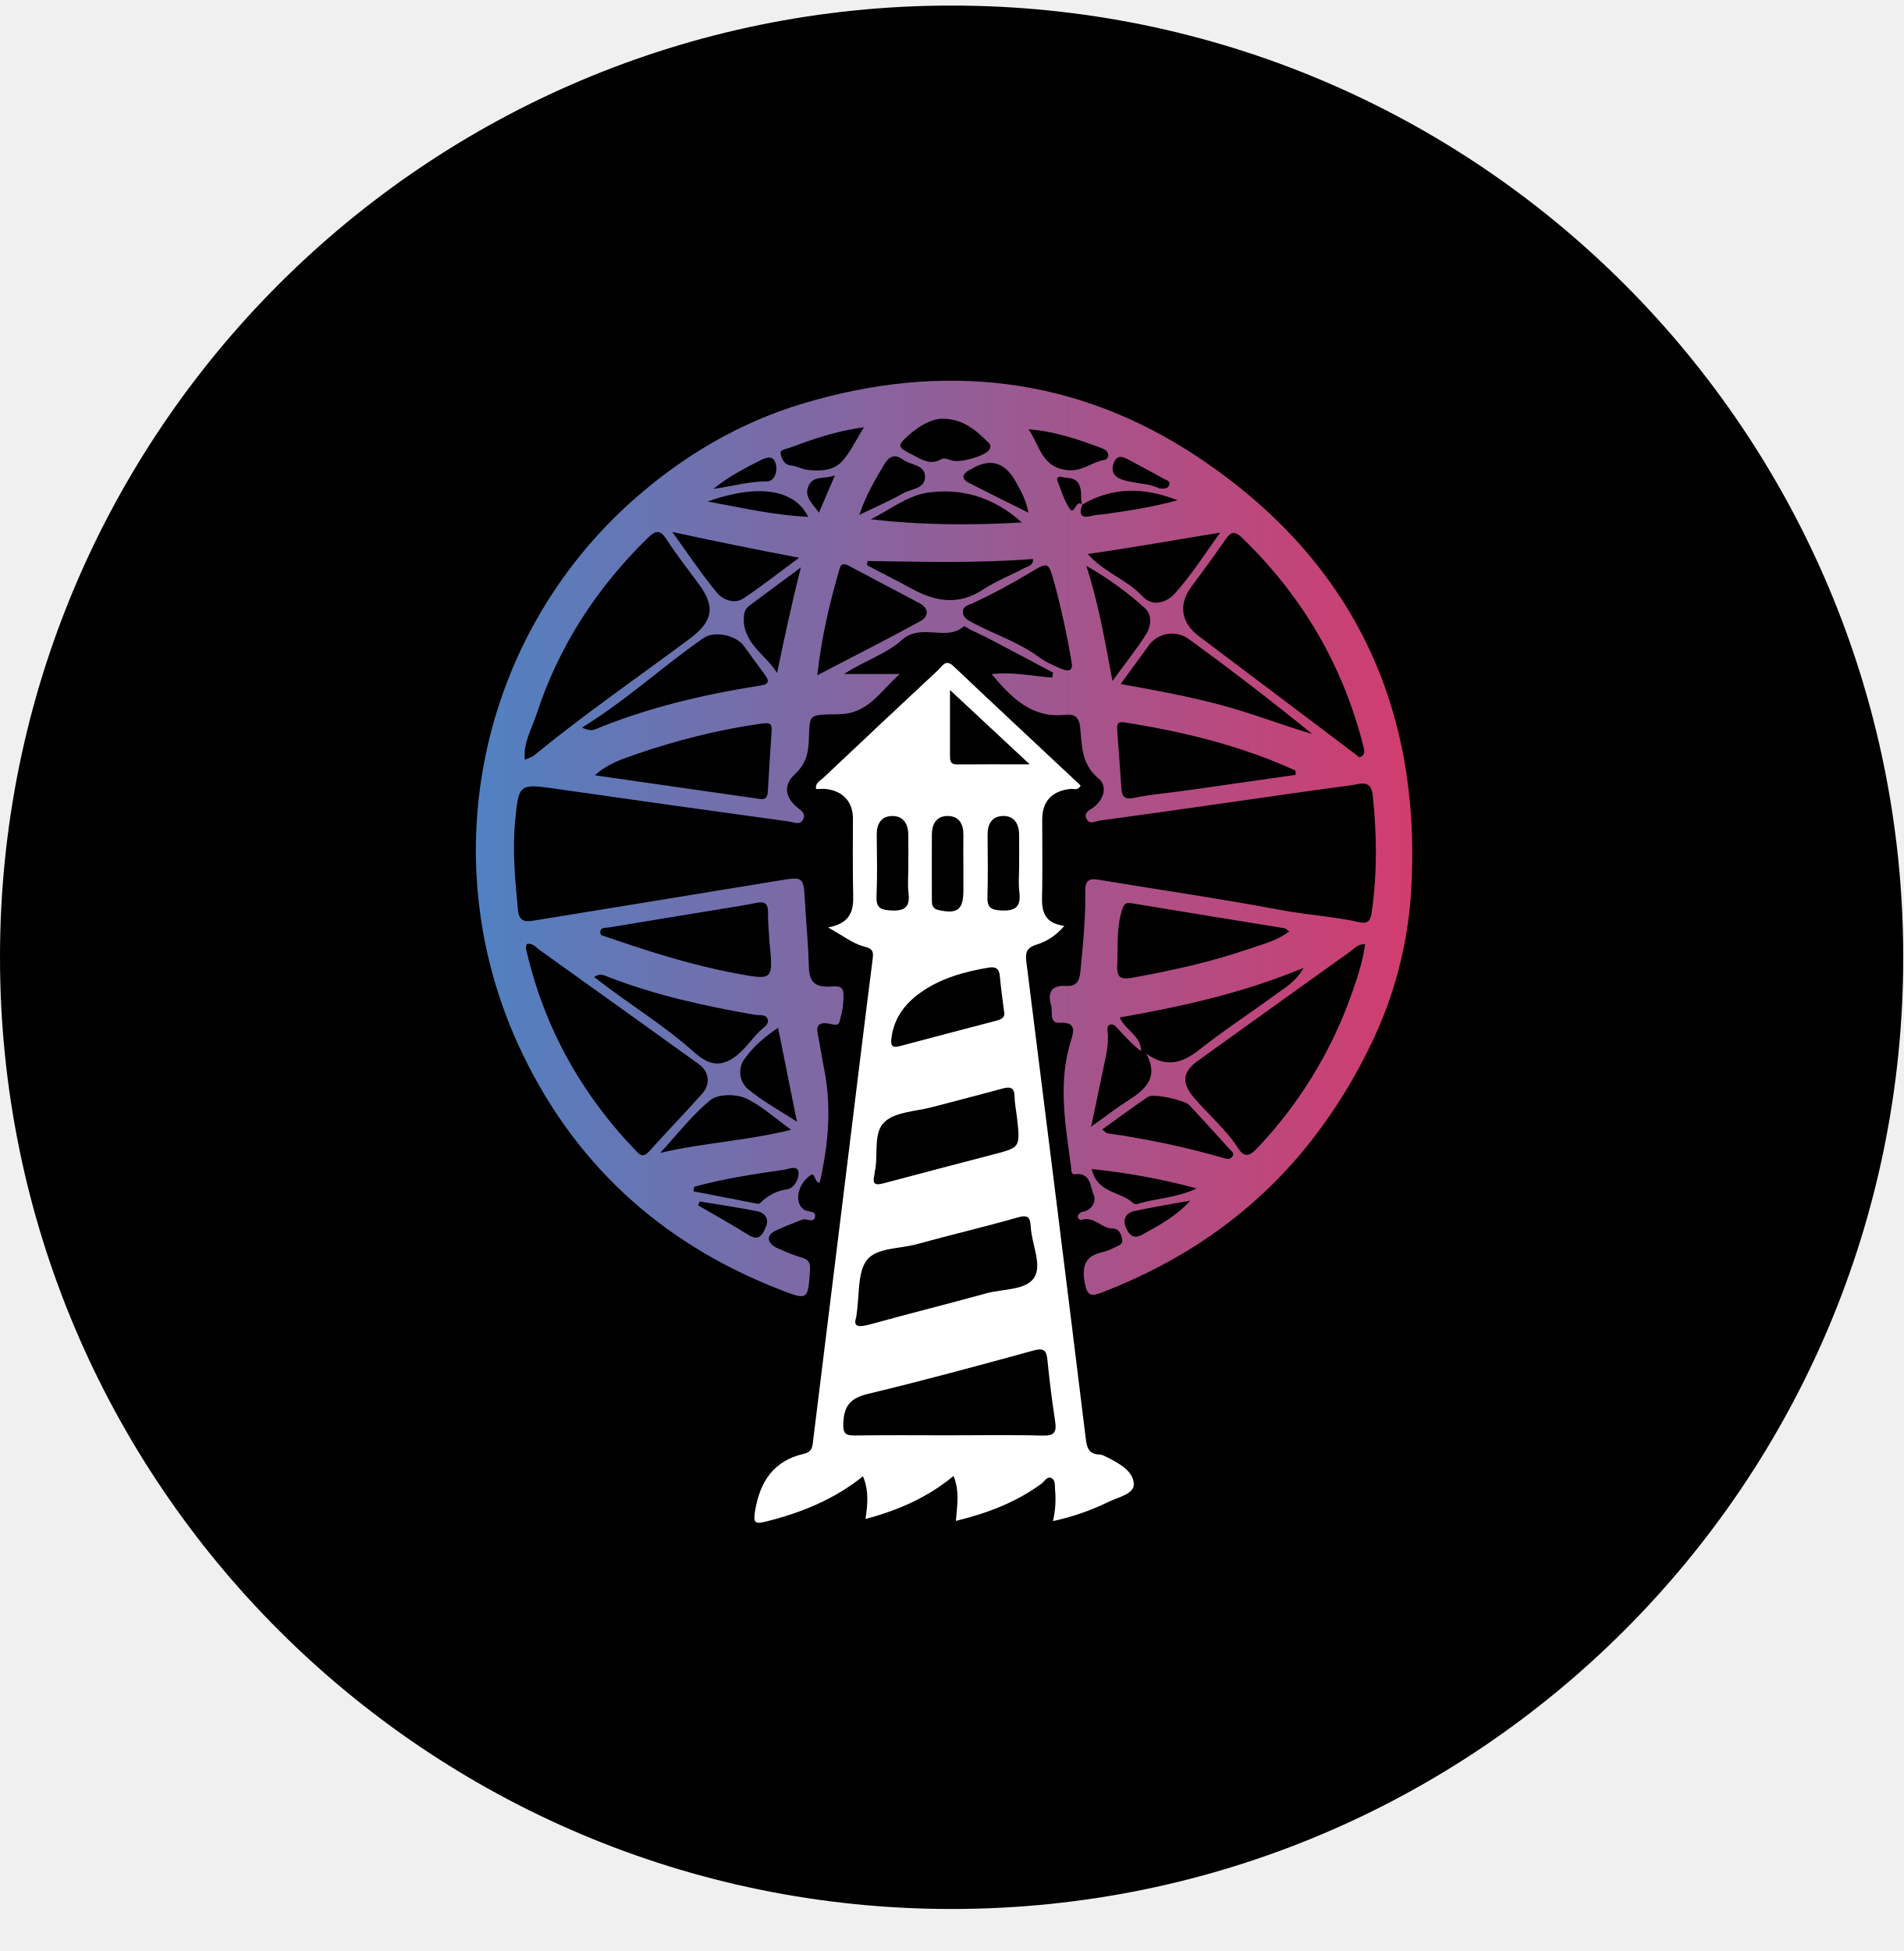
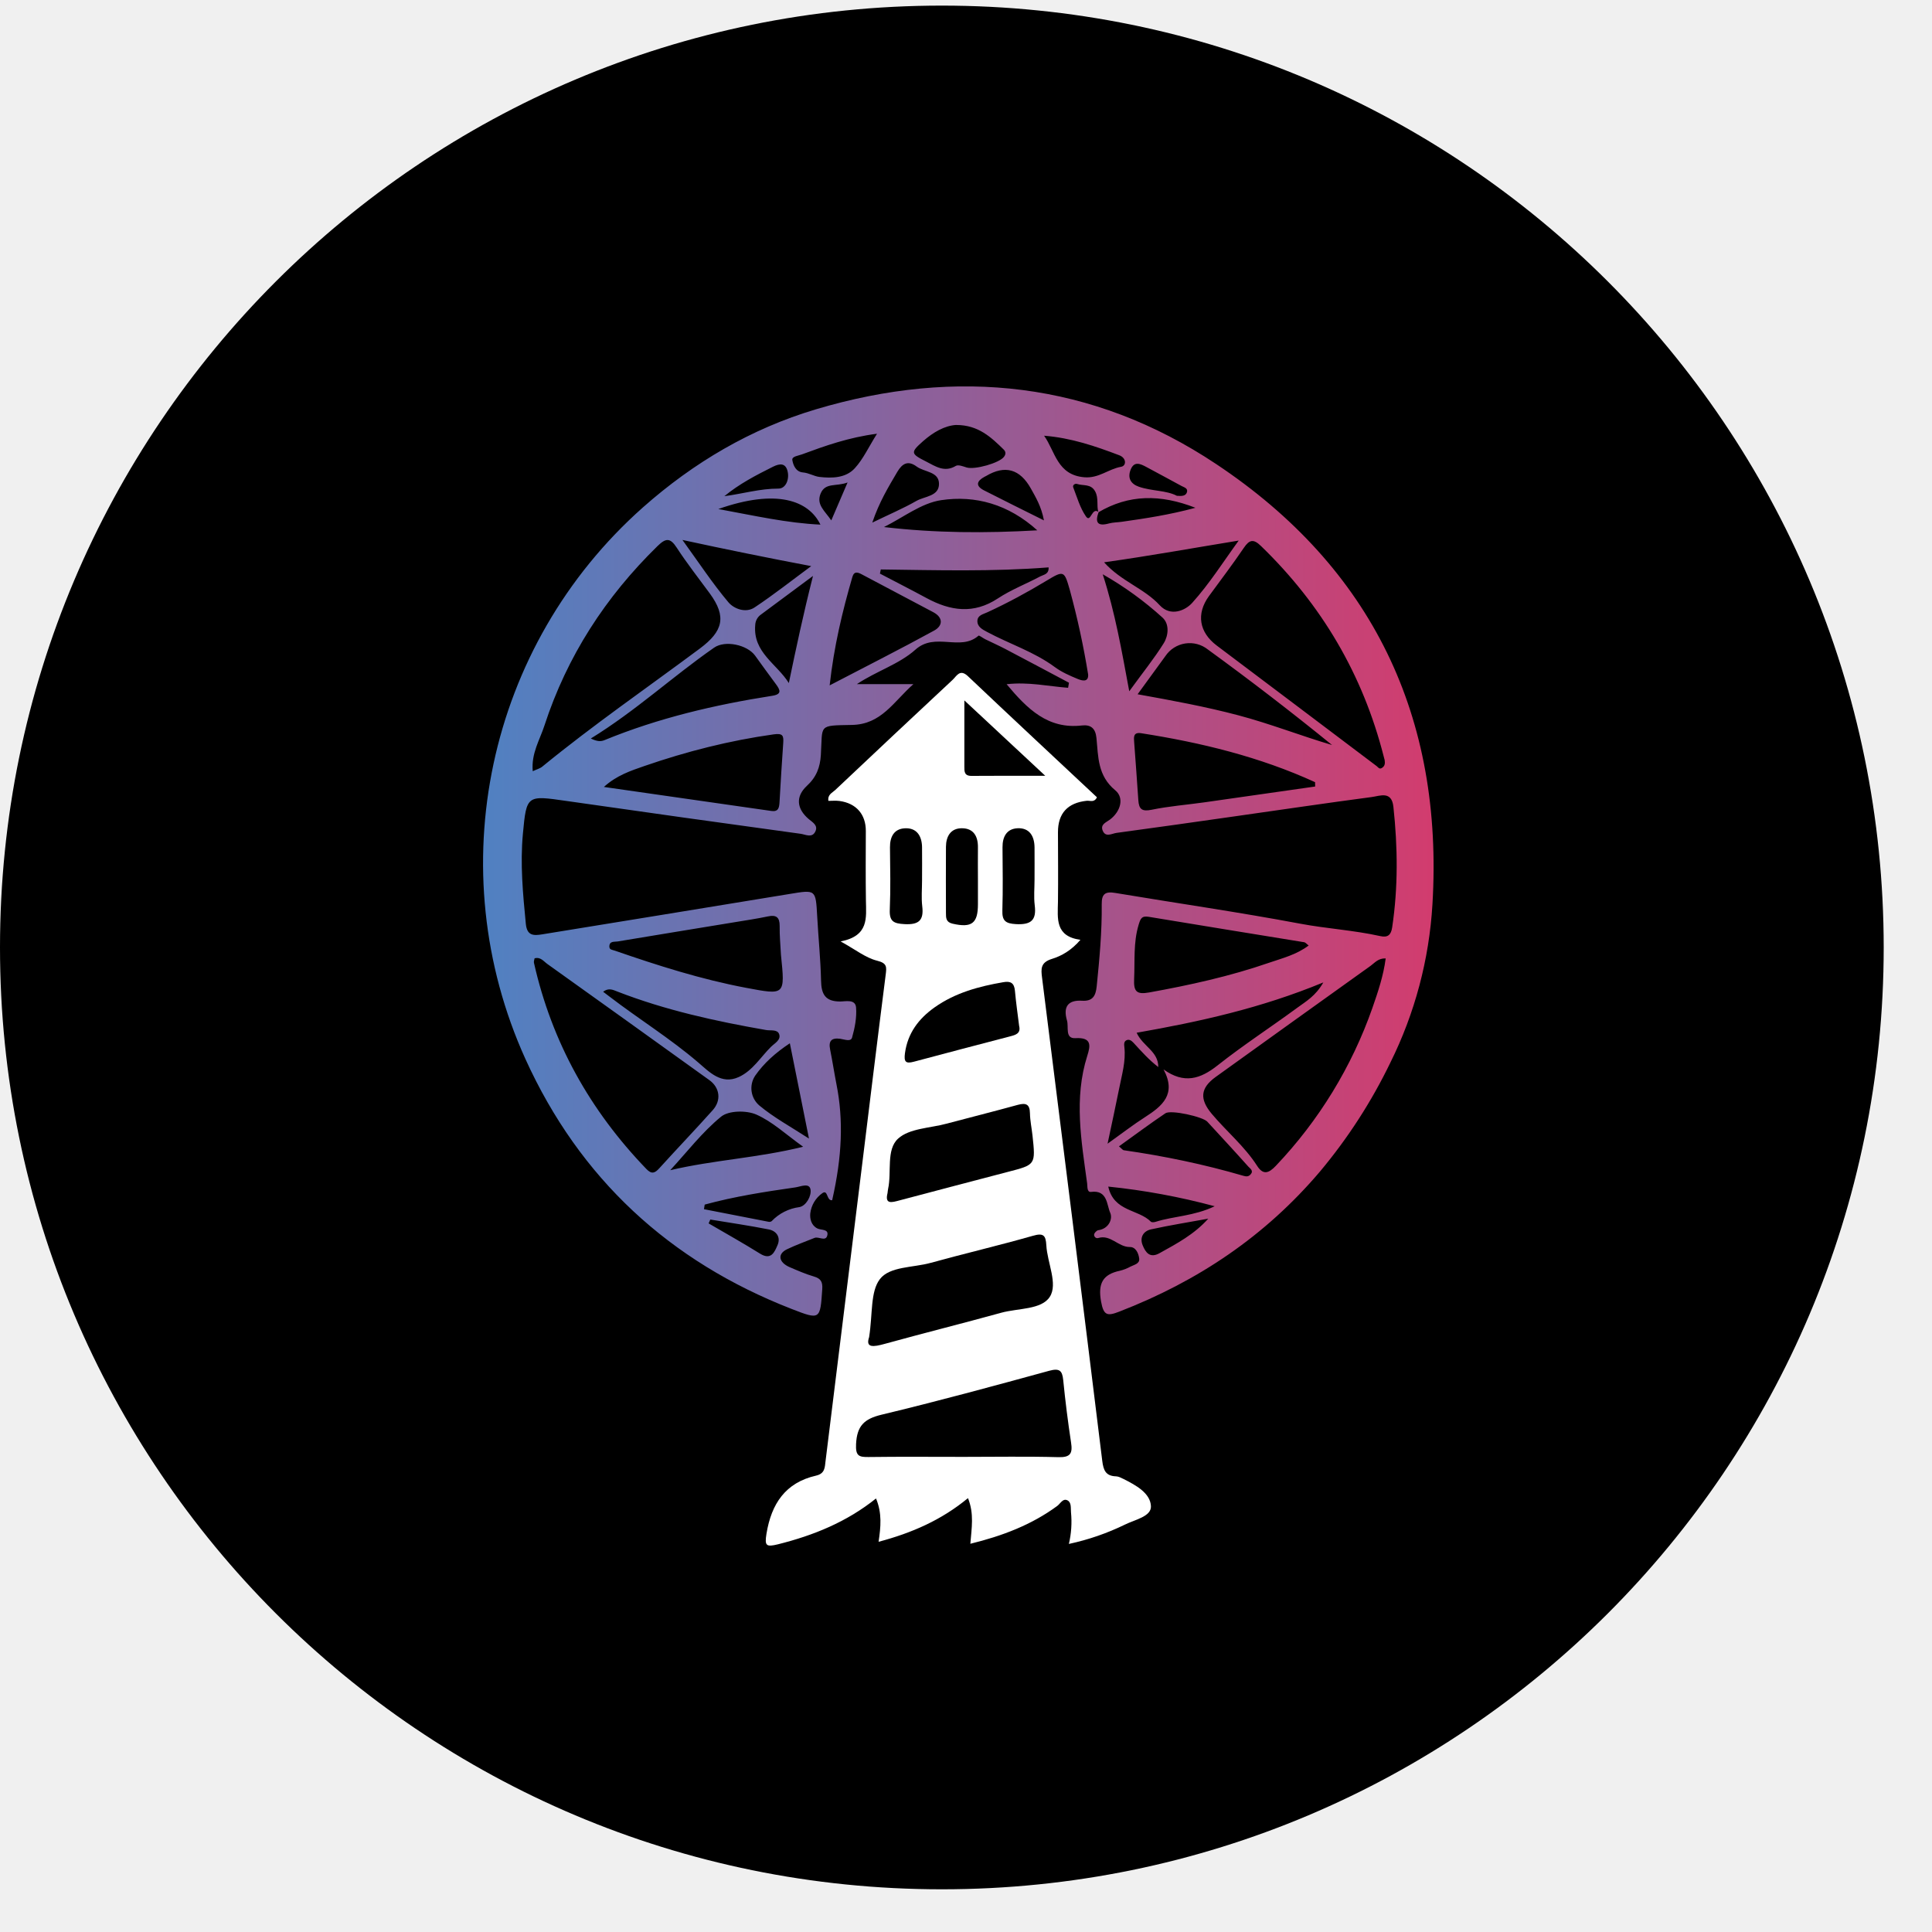
- <svg xmlns="http://www.w3.org/2000/svg" width="40" height="41" fill="none">
-   <rect width="40" height="40" y=".117" fill="#000" rx="20" />
+ <svg xmlns="http://www.w3.org/2000/svg" viewBox="0 0 40 40" fill="none">
+   <rect width="39" height="39" y="0.29%" fill="#000" rx="50%" />
  <path fill="url(#a)" d="M20.841 14.166c.45-.052.862.043 1.273.074l.018-.105c-.439-.233-.877-.467-1.317-.698-.137-.072-.278-.134-.416-.202-.05-.024-.126-.086-.14-.074-.378.332-.895-.081-1.307.29-.335.3-.81.445-1.211.713h1.17c-.415.368-.663.834-1.273.845-.71.014-.604-.013-.643.622-.016.256-.092.458-.29.64-.238.221-.211.476.039.687.089.074.2.134.134.263-.068.133-.202.056-.3.042a792.73 792.73 0 0 1-4.85-.68c-.82-.118-.827-.126-.902.68-.058.624 0 1.245.061 1.866.025.247.16.245.343.215 1.705-.279 3.41-.553 5.115-.835.546-.09.543-.097.574.46.024.444.07.888.08 1.332.005.281.085.434.395.434.11 0 .317-.055.33.125.016.205-.026.422-.083.622-.026.092-.16.037-.244.025-.182-.025-.247.043-.21.223.048.24.085.483.132.723.145.735.117 1.488-.09 2.396-.12.017-.083-.23-.203-.146a.599.599 0 0 0-.25.418c-.011.109.018.247.145.312.08.041.245.007.206.15-.034.127-.178.013-.262.046-.191.077-.389.148-.572.236-.206.1-.168.274.058.371.163.07.328.142.498.192.143.042.185.107.175.262-.043.632-.04.642-.635.41-2.528-.984-4.386-2.699-5.51-5.173a9.84 9.84 0 0 1 2.431-11.421c1.05-.93 2.236-1.629 3.577-2.03 2.927-.875 5.738-.57 8.29 1.13 3.233 2.15 4.714 5.236 4.48 9.12a8.498 8.498 0 0 1-.87 3.272 10.895 10.895 0 0 1-1.452 2.25c-1.14 1.346-2.536 2.279-4.162 2.908-.245.095-.324.085-.377-.211-.066-.372.034-.561.392-.636a.879.879 0 0 0 .217-.085c.075-.039.194-.058.181-.166-.013-.11-.072-.243-.195-.24-.24.002-.397-.265-.654-.186-.048.015-.092-.032-.084-.076.007-.034.053-.081.086-.086.22-.031.302-.235.247-.36-.074-.165-.055-.477-.396-.433-.09.011-.073-.114-.082-.177-.12-.88-.277-1.76.003-2.641.066-.208.098-.385-.246-.365-.22.013-.135-.232-.174-.365-.08-.274.008-.429.314-.41.212.013.281-.094.301-.298.057-.565.11-1.13.104-1.699-.003-.216.074-.269.278-.235 1.275.213 2.555.397 3.826.636.553.104 1.115.136 1.663.258.152.034.222-.02.246-.178.125-.832.116-1.664.026-2.498-.036-.339-.279-.225-.45-.203-.947.125-1.892.266-2.839.4-.814.116-1.628.232-2.443.342-.097.013-.23.102-.289-.052-.047-.126.074-.165.152-.223.223-.169.3-.45.111-.606-.367-.302-.352-.695-.39-1.083-.02-.206-.122-.28-.301-.26-.702.082-1.13-.34-1.559-.854Zm1.9-3.56c-.042-.14.01-.291-.067-.432-.088-.162-.246-.112-.373-.154-.045-.015-.099.024-.081.07.079.204.14.423.262.6.102.15.122-.204.264-.088-.081.22-.018.3.216.235.084-.023.175-.021.263-.034.495-.07.99-.145 1.525-.29-.73-.285-1.38-.277-2.008.093ZM11.03 15.967c.084-.04.152-.056.2-.097 1.052-.861 2.17-1.632 3.26-2.443.48-.358.559-.658.205-1.141-.23-.314-.472-.621-.684-.947-.136-.21-.227-.2-.397-.034-1.078 1.053-1.875 2.283-2.342 3.717-.096.296-.276.577-.242.945Zm17.638-.23-.021-.08c-.432-1.693-1.285-3.138-2.539-4.352-.156-.152-.24-.134-.356.038-.231.34-.48.668-.723 1-.266.366-.202.748.162 1.022 1.105.83 2.208 1.665 3.312 2.497.03.023.055.073.11.036.055-.035.067-.085.055-.162Zm-17.6 4.104c-.005.03-.02.065-.013.093.37 1.645 1.162 3.06 2.329 4.27.108.112.174.085.266-.016.366-.404.743-.797 1.106-1.203.183-.204.147-.467-.069-.622-1.117-.803-2.235-1.606-3.355-2.405-.076-.054-.14-.151-.264-.117Zm17.62.002c-.154-.006-.226.092-.312.154-1.07.764-2.137 1.532-3.205 2.299-.32.23-.34.459-.082.766.306.364.678.67.938 1.075.126.197.242.154.388 0a9.12 9.12 0 0 0 2-3.271c.115-.331.228-.665.274-1.022Zm-1.29.497c-1.295.535-2.564.813-3.865 1.042.13.284.45.383.448.71-.192-.147-.35-.325-.51-.499-.037-.038-.083-.083-.144-.058-.065.027-.053.095-.048.145.033.295-.053.574-.108.857-.07.353-.148.704-.24 1.142.304-.217.53-.393.771-.547.36-.231.663-.476.388-.991.425.306.762.2 1.121-.085.53-.419 1.1-.789 1.644-1.189.18-.132.384-.245.543-.527Zm-14.895-4.047c1.155.166 2.311.33 3.467.497.146.021.162-.067.169-.178.023-.41.048-.82.077-1.23.01-.152-.008-.204-.197-.178-.914.128-1.802.353-2.673.654-.29.1-.582.197-.843.435Zm14.726-.009c0-.03 0-.06-.002-.09-1.147-.525-2.36-.82-3.603-1.014-.167-.025-.149.09-.142.19.028.399.061.798.086 1.198.012.188.077.238.276.197.358-.074.726-.102 1.088-.153.766-.108 1.532-.218 2.297-.328Zm-11.06 3.487c-.01-.2-.03-.399-.027-.598.001-.18-.068-.237-.242-.2-.228.048-.458.082-.688.12-.808.133-1.616.264-2.424.399-.068.011-.171-.014-.172.105 0 .07.063.067.116.086.889.308 1.784.593 2.711.768.814.153.812.161.726-.68Zm10.926-.195c-.042-.031-.065-.063-.092-.068-1.073-.176-2.146-.347-3.217-.526-.152-.026-.174.04-.213.168-.11.368-.075.741-.092 1.114-.013.266.051.33.31.284.84-.152 1.674-.335 2.483-.615.277-.095.568-.167.82-.357Zm-3.542-5.202c.71.128 1.404.255 2.087.436.655.173 1.287.422 1.939.615a59.91 59.91 0 0 0-2.57-1.977.605.605 0 0 0-.881.136l-.575.79Zm-11.321.916c.137.066.21.063.285.033 1.116-.458 2.281-.731 3.469-.917.206-.032.17-.118.078-.242-.147-.195-.288-.395-.432-.592-.164-.223-.619-.322-.847-.163-.854.593-1.62 1.307-2.553 1.881Zm4.945-1.1c.76-.397 1.47-.754 2.164-1.135.177-.097.195-.267-.02-.381-.49-.26-.98-.517-1.47-.778-.09-.049-.167-.077-.204.051-.207.713-.38 1.432-.47 2.243Zm5.352-.224a16.862 16.862 0 0 0-.381-1.756c-.112-.391-.121-.406-.476-.19-.398.24-.805.461-1.226.655-.09.042-.203.061-.21.174-.006.125.097.18.201.235.464.249.973.41 1.403.728.14.103.306.176.468.243.1.042.23.073.221-.09Zm-10.042 6.567.133.101c.605.464 1.256.866 1.838 1.365.223.19.475.465.837.3.289-.132.452-.413.67-.628.073-.072.21-.14.166-.261-.037-.102-.175-.068-.268-.084-1.048-.183-2.085-.41-3.081-.797-.088-.034-.179-.084-.295.004Zm13.159-9.341c-.938.153-1.839.317-2.787.45.355.396.831.539 1.153.89.224.243.53.107.671-.05.358-.397.647-.856.963-1.29Zm-8.85.529a102.22 102.22 0 0 1-2.667-.542c.35.484.629.908.954 1.293.113.132.355.227.539.105.403-.268.783-.569 1.173-.856Zm6.371 12.013c.066.055.08.078.097.08.838.12 1.666.292 2.48.53.06.017.103.019.146-.027.073-.078-.01-.125-.044-.163-.28-.314-.566-.622-.851-.932-.095-.102-.753-.249-.866-.173-.319.215-.628.445-.962.685ZM18.236 11.79l-.018.086c.323.17.647.334.968.508.492.265.972.337 1.475.005.274-.181.588-.301.88-.457.067-.035.178-.042.169-.185-1.159.091-2.317.058-3.474.043Zm-1.608 11.952c-.356-.254-.638-.522-.973-.668-.205-.088-.568-.083-.725.045-.392.32-.707.733-1.054 1.109.906-.214 1.812-.253 2.752-.486Zm6.203-11.852c.261.812.39 1.569.549 2.422.28-.387.517-.679.714-.995.098-.159.12-.395-.023-.528a6.93 6.93 0 0 0-1.24-.899Zm-1.355-.91c-.597-.54-1.282-.73-1.988-.625-.414.06-.793.363-1.187.557 1.07.125 2.102.129 3.175.068Zm-4.645.945c-.415.309-.744.554-1.074.797a.279.279 0 0 0-.121.22c-.049.568.449.802.696 1.2.15-.723.299-1.425.5-2.217ZM19.8 8.798c-.24.013-.478.15-.69.337-.262.233-.258.258.063.42.194.099.38.233.616.091.05-.03.15.009.222.032.168.053.68-.091.776-.221.042-.056.037-.106-.005-.148-.262-.257-.528-.51-.982-.51ZM16.353 21.6c-.3.198-.539.414-.718.671a.47.47 0 0 0 .086.617c.3.25.651.44 1.028.685l-.396-1.973Zm-1.763 3.34-.015.095 1.339.261c.02.004.05-.001.063-.014a.966.966 0 0 1 .572-.29c.14-.024.254-.229.232-.364-.024-.146-.207-.06-.31-.045-.633.091-1.264.188-1.881.357Zm3.567-15.96c-.587.076-1.074.25-1.558.429-.073.027-.206.04-.195.114.018.109.073.245.218.258.124.01.233.08.341.093.259.03.548.026.735-.18.174-.19.285-.437.459-.713Zm3.46.041c.231.326.27.812.83.86.301.027.501-.171.765-.217.11-.019.114-.18-.038-.238-.495-.188-.994-.36-1.557-.405Zm3.532 15.953a13.94 13.94 0 0 0-2.204-.407c.116.523.624.465.883.727.017.017.067.012.096.003.38-.12.791-.117 1.225-.323ZM18.06 10.82c.343-.167.638-.292.915-.45.17-.097.467-.093.466-.353-.001-.257-.304-.24-.463-.358-.179-.132-.298-.063-.4.11-.184.313-.374.623-.518 1.05Zm3.554-.046c-.057-.297-.17-.476-.27-.658-.227-.407-.537-.494-.93-.26l-.03.015c-.163.088-.194.188-.01.282.39.2.786.394 1.24.621Zm-6.742-.235c.761.14 1.418.29 2.114.323-.241-.497-.903-.75-2.114-.323Zm-.166 14.71-.035.08c.356.207.716.409 1.066.627.229.142.299-.033.361-.177.07-.16-.02-.292-.177-.324-.402-.08-.81-.139-1.215-.206Zm10.31-.018c-.396.073-.794.135-1.187.222-.157.035-.238.168-.171.33.061.15.15.274.35.162.354-.197.713-.385 1.008-.714ZM14.997 10.273c.38-.05.738-.158 1.12-.157.154 0 .228-.193.19-.355-.04-.176-.16-.17-.305-.097-.35.175-.696.354-1.005.609Zm9.369-.008c.11.01.182.001.207-.07.03-.088-.06-.105-.11-.133-.242-.134-.486-.261-.728-.393-.123-.066-.253-.129-.326.054-.068.17-.002.295.172.355.268.092.563.071.785.187Zm-6.818-.276c-.235.09-.463-.006-.559.232-.091.228.083.351.222.553l.337-.785Z" />
  <path fill="#fff" d="M22.13 31.965a2 2 0 0 0 .044-.654c-.008-.087.012-.201-.07-.246-.097-.053-.15.066-.215.114-.535.393-1.138.621-1.799.783.026-.326.081-.622-.049-.945-.546.451-1.157.72-1.851.904.046-.31.074-.592-.053-.897-.604.485-1.293.765-2.03.949-.245.06-.279.032-.238-.218.101-.62.392-1.06 1.028-1.204.185-.043.179-.173.195-.3l.732-5.93c.17-1.379.337-2.76.513-4.139.02-.161.032-.24-.178-.292-.236-.059-.443-.227-.755-.399.59-.114.529-.49.524-.848-.007-.478-.004-.957-.002-1.436.002-.344-.197-.577-.547-.624-.076-.01-.153-.002-.228-.002-.02-.13.08-.167.14-.223a519.11 519.11 0 0 1 2.432-2.283c.084-.078.15-.234.318-.074.886.84 1.78 1.672 2.67 2.506-.056.116-.143.065-.21.072-.397.042-.598.26-.597.653.001.479.006.957 0 1.436-.006.35-.063.717.465.79-.189.22-.39.333-.587.394-.241.074-.231.206-.207.393.419 3.333.837 6.666 1.246 10 .024.197.073.315.287.321.052.002.106.032.156.056.253.127.553.291.565.562.01.214-.333.279-.536.38a5.077 5.077 0 0 1-1.161.401h-.001Zm-2.18-1.802c.654 0 1.309-.012 1.963.006.251.007.297-.079.262-.304a25.15 25.15 0 0 1-.162-1.29c-.02-.202-.079-.252-.292-.194-1.153.316-2.308.63-3.47.909-.36.086-.509.232-.527.607-.013.248.06.272.261.269.655-.009 1.31-.003 1.964-.003Zm-1.956-2.479c-.077.225.084.206.328.138.8-.221 1.606-.422 2.407-.643.348-.096.835-.061 1.006-.33.172-.268-.052-.703-.072-1.067-.011-.206-.06-.26-.279-.196-.702.2-1.415.367-2.119.561-.36.1-.845.07-1.048.336-.2.262-.147.719-.223 1.201Zm.381-2.98c-.06.238.093.19.244.15.75-.198 1.5-.397 2.25-.592.572-.148.573-.146.508-.75-.017-.155-.05-.309-.053-.463-.003-.193-.087-.218-.252-.174-.49.135-.985.259-1.477.39-.342.092-.768.096-1.001.309-.251.229-.13.69-.207 1.042-.005.022-.006.044-.012.088ZM21.1 21.24c-.03-.242-.065-.484-.087-.728-.015-.16-.088-.204-.24-.177-.507.087-.998.22-1.424.522-.328.233-.557.532-.613.95-.023.176.013.221.187.174.663-.179 1.328-.35 1.993-.525.111-.029.223-.059.184-.216Zm-1.134-6.74v1.366c-.001.106-.003.199.148.198.479-.004.958-.002 1.527-.002L19.965 14.5Zm1.453 3.711c0-.223.002-.445 0-.668-.003-.232-.104-.405-.35-.395-.225.01-.315.174-.313.395.003.434.01.869-.003 1.302-.008.218.064.276.282.288.306.016.428-.076.388-.389-.022-.175-.004-.355-.004-.533Zm-2.329.021c0-.232.003-.465 0-.697-.005-.231-.113-.399-.356-.386-.222.011-.31.174-.308.395.005.43.014.863-.004 1.293-.01.243.084.284.304.296.294.016.404-.075.368-.37-.021-.175-.004-.354-.004-.531Zm1.157-.01c0-.223-.003-.445 0-.668.005-.235-.087-.406-.334-.406-.229 0-.326.166-.328.383-.003.457-.001.913 0 1.37 0 .1-.002.192.138.223.393.09.524-.005.524-.401v-.501Z" />
  <defs>
    <linearGradient id="a" x1="10" x2="29.681" y1="17.62" y2="17.62" gradientUnits="userSpaceOnUse">
      <stop stop-color="#5081C2" />
      <stop offset="1" stop-color="#D23C6E" />
    </linearGradient>
  </defs>
</svg>
